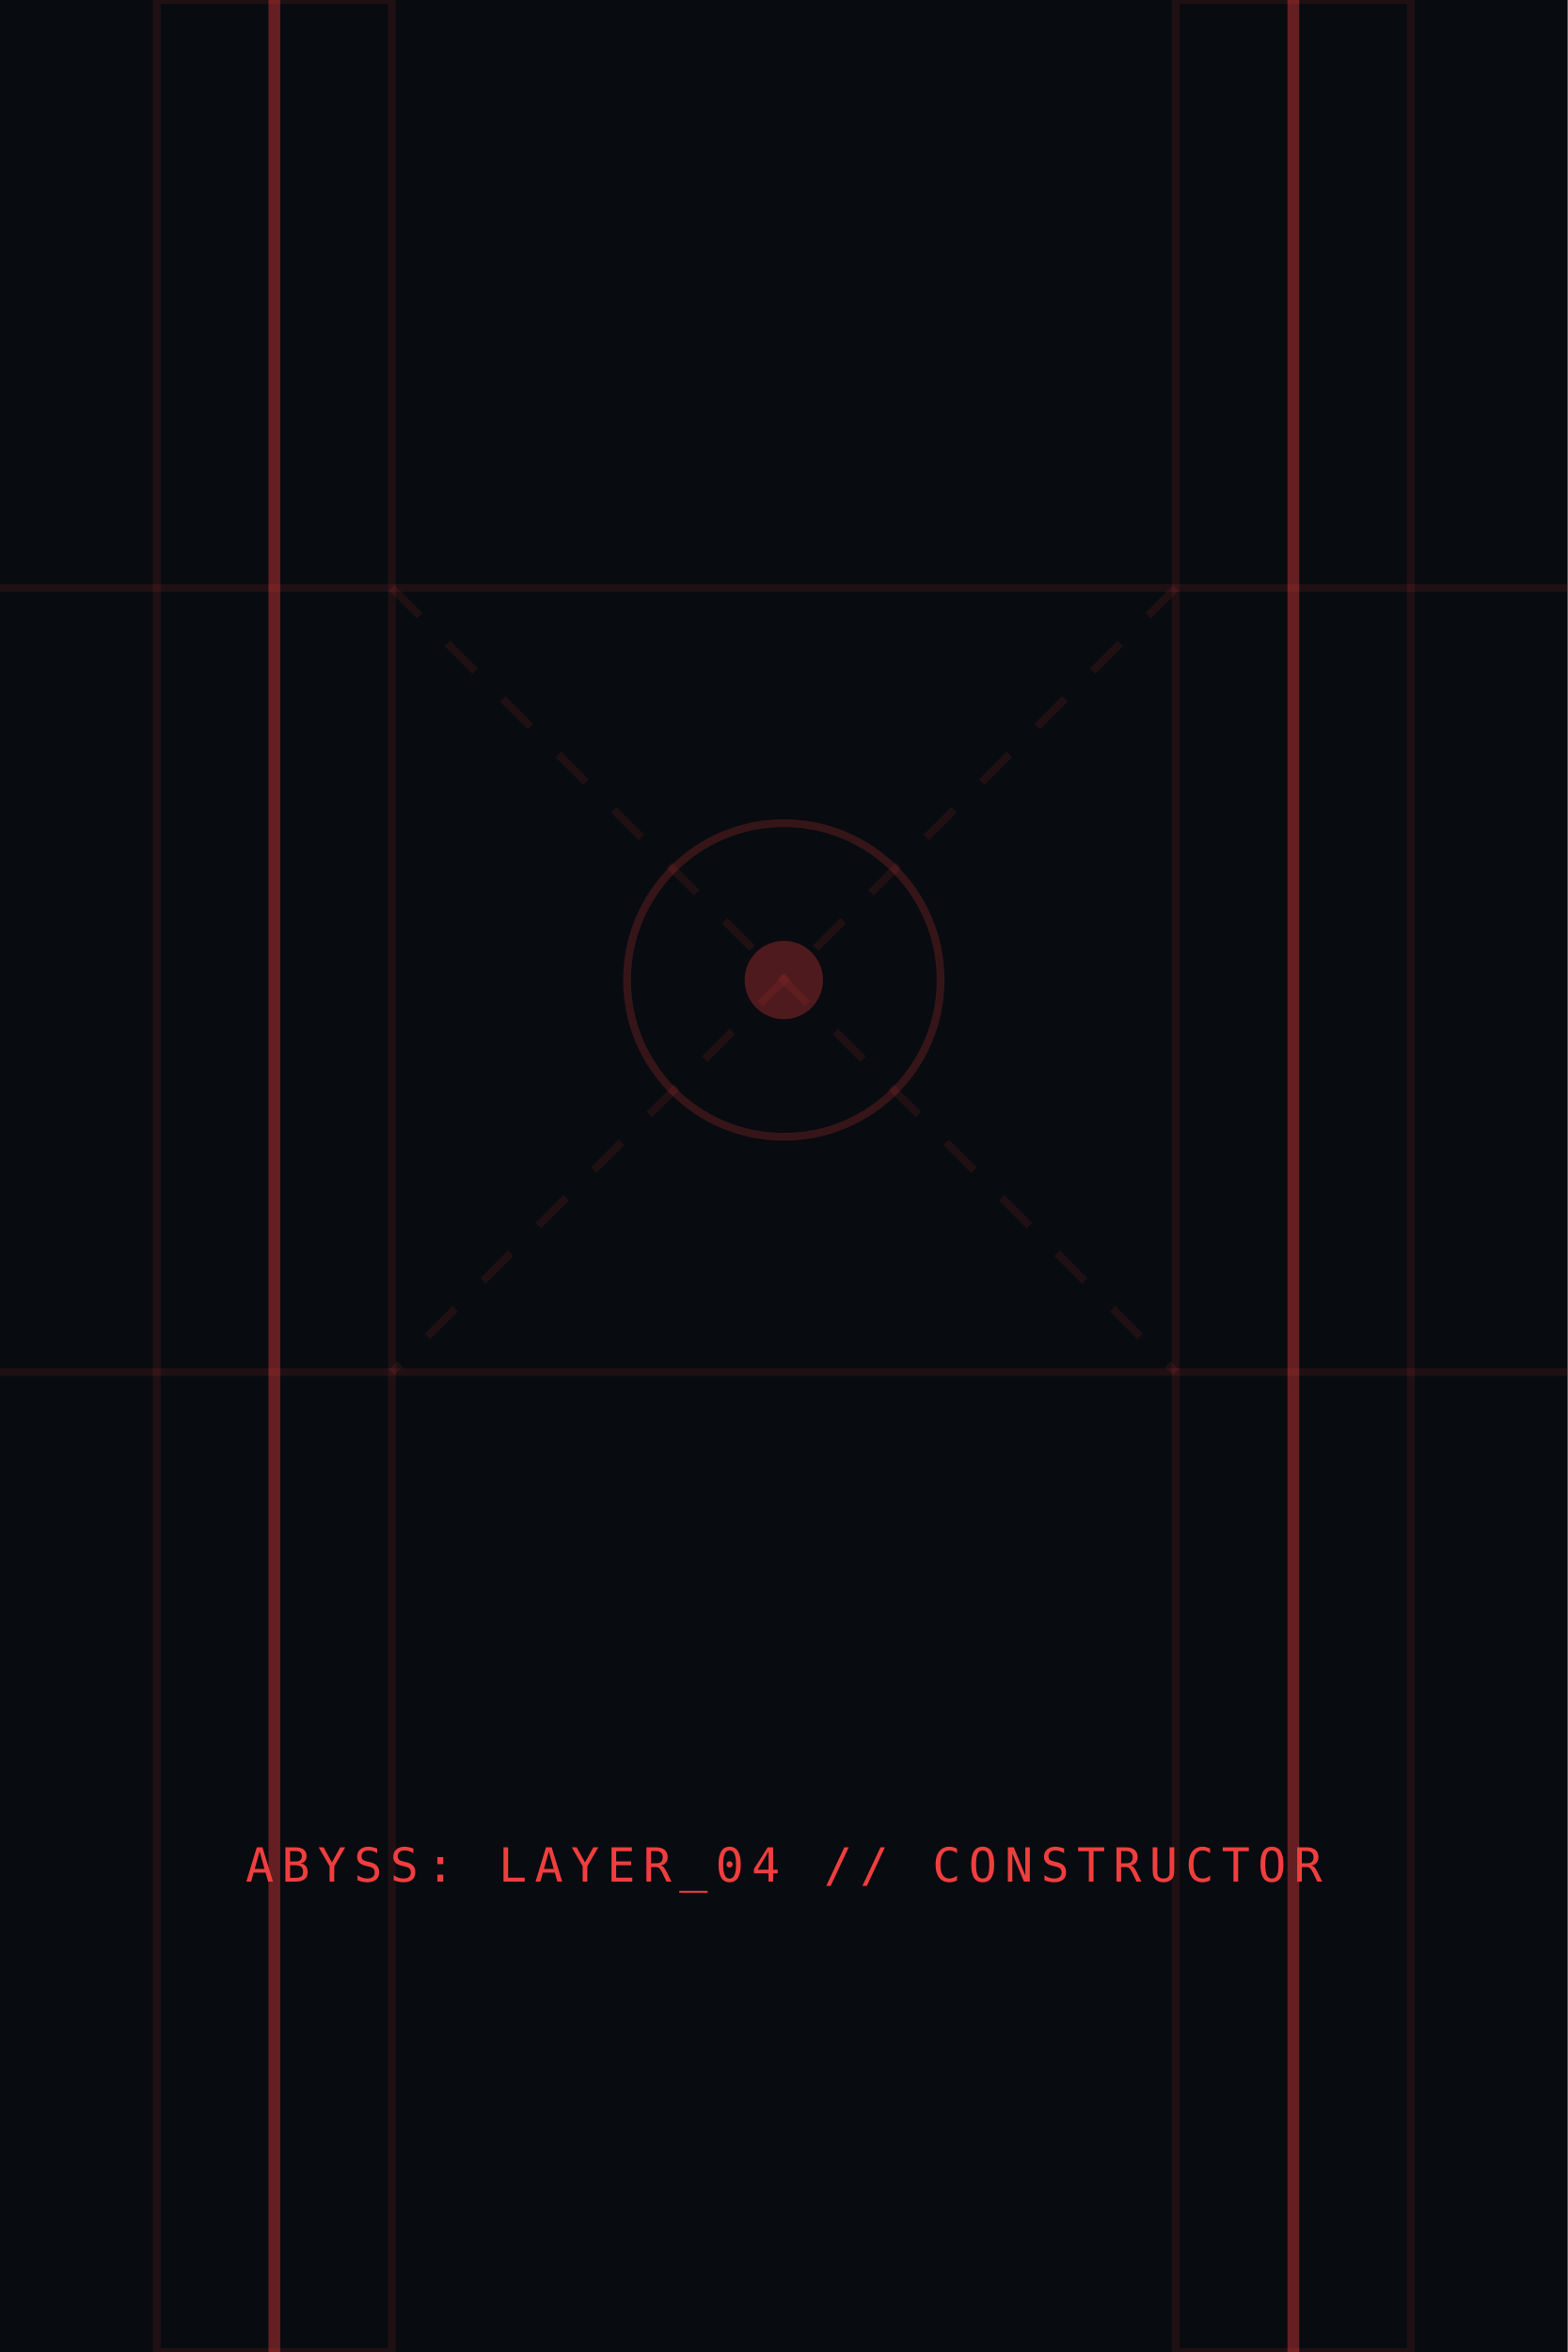
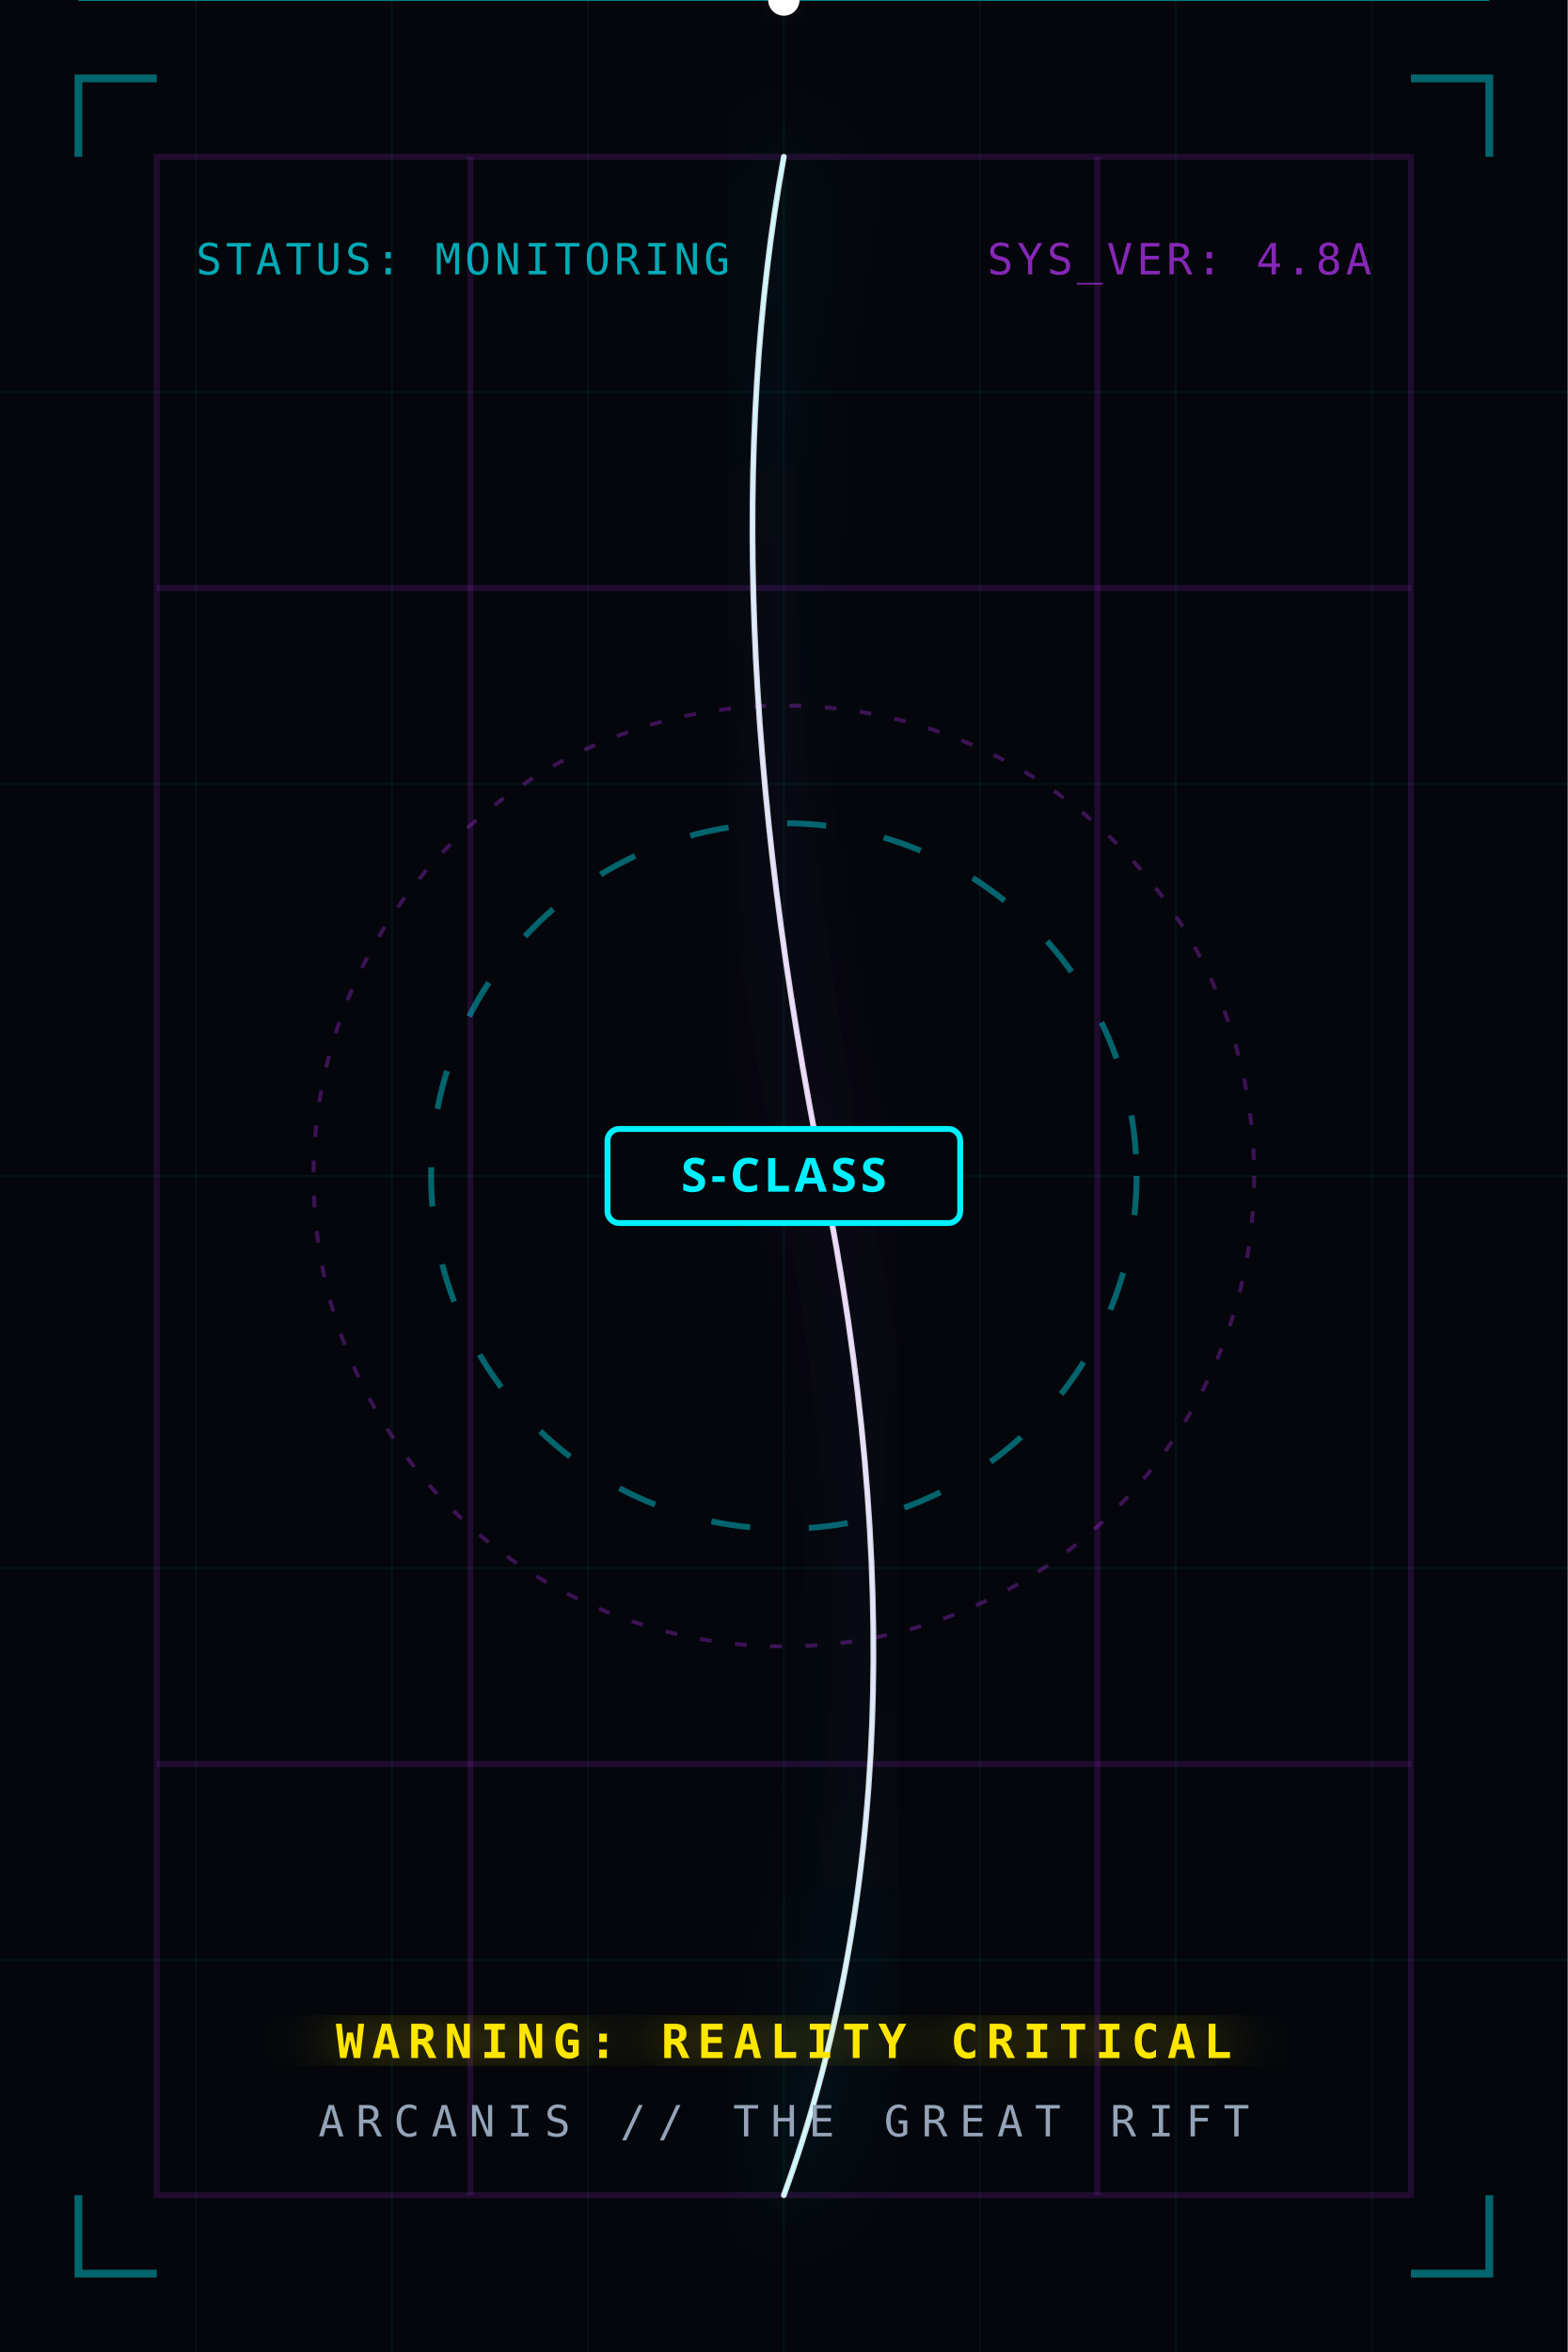
<svg xmlns="http://www.w3.org/2000/svg" viewBox="0 0 400 600" width="100%" height="100%">
-   <rect width="100%" height="100%" fill="#080b10" />
-   <g fill="none" stroke="#f03e3e" stroke-opacity="0.1" stroke-width="2">
-     <rect x="40" y="0" width="60" height="600" />
-     <rect x="300" y="0" width="60" height="600" />
-     <line x1="0" y1="150" x2="400" y2="150" />
-     <line x1="0" y1="350" x2="400" y2="350" />
-     <line x1="100" y1="150" x2="300" y2="350" stroke-dasharray="10,10" />
-     <line x1="300" y1="150" x2="100" y2="350" stroke-dasharray="10,10" />
+   <defs>
+     <filter id="glow-cyan" x="-20%" y="-20%" width="140%" height="140%">
+       <feGaussianBlur stdDeviation="8" result="blur" />
+       <feMerge>
+         <feMergeNode in="blur" />
+         <feMergeNode in="SourceGraphic" />
+       </feMerge>
+     </filter>
+     <filter id="glow-purple" x="-20%" y="-20%" width="140%" height="140%">
+       <feGaussianBlur stdDeviation="12" result="blur" />
+       <feMerge>
+         <feMergeNode in="blur" />
+         <feMergeNode in="SourceGraphic" />
+       </feMerge>
+     </filter>
+     <linearGradient id="rift-grad" x1="0%" y1="0%" x2="0%" y2="100%">
+       <stop offset="0%" stop-color="#00f0ff" />
+       <stop offset="50%" stop-color="#be35ff" />
+       <stop offset="100%" stop-color="#00f0ff" />
+     </linearGradient>
+   </defs>
+   <style>
+     @keyframes scan {
+       0% { transform: translateY(20px); opacity: 0.3; }
+       50% { transform: translateY(580px); opacity: 0.9; }
+       100% { transform: translateY(20px); opacity: 0.3; }
+     }
+     @keyframes pulse-rift {
+       0%, 100% { stroke-width: 4px; filter: drop-shadow(0 0 8px rgba(0, 240, 255, 0.5)); }
+       50% { stroke-width: 7px; filter: drop-shadow(0 0 25px rgba(190, 53, 255, 0.8)); }
+     }
+     @keyframes float-rings {
+       0% { transform: scale(0.9); opacity: 0.2; }
+       50% { transform: scale(1.05); opacity: 0.6; }
+       100% { transform: scale(0.9); opacity: 0.2; }
+     }
+     @keyframes ripple {
+       0% { r: 5px; opacity: 0.8; }
+       100% { r: 80px; opacity: 0; }
+     }
+     .hud-line {
+       stroke: #00f0ff;
+       stroke-opacity: 0.15;
+     }
+     .scanner {
+       animation: scan 6s infinite ease-in-out;
+     }
+     .rift-path {
+       animation: pulse-rift 4s infinite ease-in-out;
+     }
+     .pulse-circle {
+       transform-origin: 200px 300px;
+       animation: float-rings 5s infinite ease-in-out;
+     }
+     .ripple-effect {
+       transform-origin: 200px 300px;
+       animation: ripple 3s infinite linear;
+     }
+   </style>
+   <rect width="100%" height="100%" fill="#04060b" />
+   <g stroke="#00f0ff" stroke-width="0.5" stroke-opacity="0.05">
+     <line x1="50" y1="0" x2="50" y2="600" />
+     <line x1="100" y1="0" x2="100" y2="600" />
+     <line x1="150" y1="0" x2="150" y2="600" />
+     <line x1="200" y1="0" x2="200" y2="600" />
+     <line x1="250" y1="0" x2="250" y2="600" />
+     <line x1="300" y1="0" x2="300" y2="600" />
+     <line x1="350" y1="0" x2="350" y2="600" />
+     <line x1="0" y1="100" x2="400" y2="100" />
+     <line x1="0" y1="200" x2="400" y2="200" />
+     <line x1="0" y1="300" x2="400" y2="300" />
+     <line x1="0" y1="400" x2="400" y2="400" />
+     <line x1="0" y1="500" x2="400" y2="500" />
  </g>
-   <path d="M 70,0 L 70,600" stroke="#f03e3e" stroke-width="3" stroke-opacity="0.4" />
-   <path d="M 330,0 L 330,600" stroke="#f03e3e" stroke-width="3" stroke-opacity="0.4" />
-   <circle cx="200" cy="250" r="40" fill="none" stroke="#f03e3e" stroke-width="2" stroke-opacity="0.2" />
-   <circle cx="200" cy="250" r="10" fill="#f03e3e" fill-opacity="0.3" />
-   <text x="200" y="480" fill="#f03e3e" font-family="monospace" font-size="12" text-anchor="middle" letter-spacing="2">ABYSS: LAYER_04 // CONSTRUCTOR</text>
+   <g stroke="#00f0ff" stroke-width="2" stroke-opacity="0.4" fill="none">
+     <path d="M 20,40 L 20,20 L 40,20" />
+     <path d="M 380,40 L 380,20 L 360,20" />
+     <path d="M 20,560 L 20,580 L 40,580" />
+     <path d="M 380,560 L 380,580 L 360,580" />
+   </g>
+   <g stroke="#be35ff" stroke-width="1.5" stroke-opacity="0.15" fill="none">
+     <rect x="40" y="40" width="320" height="520" />
+     <line x1="40" y1="150" x2="360" y2="150" />
+     <line x1="40" y1="450" x2="360" y2="450" />
+     <line x1="120" y1="40" x2="120" y2="560" />
+     <line x1="280" y1="40" x2="280" y2="560" />
+   </g>
+   <circle cx="200" cy="300" r="0" fill="none" stroke="#be35ff" stroke-width="1.5" class="ripple-effect" filter="url(#glow-purple)" />
+   <circle cx="200" cy="300" r="0" fill="none" stroke="#00f0ff" stroke-width="1" class="ripple-effect" style="animation-delay: 1.5s;" filter="url(#glow-cyan)" />
+   <circle cx="200" cy="300" r="90" fill="none" stroke="#00f0ff" stroke-width="1.5" stroke-dasharray="10,15" stroke-opacity="0.4" class="pulse-circle" />
+   <circle cx="200" cy="300" r="120" fill="none" stroke="#be35ff" stroke-width="1" stroke-dasharray="3,6" stroke-opacity="0.3" class="pulse-circle" style="animation-delay: -2.5s;" />
+   <path d="M 200,40 Q 180,150 210,300 T 200,560" fill="none" stroke="url(#rift-grad)" stroke-linecap="round" class="rift-path" filter="url(#glow-purple)" />
+   <path d="M 200,40 Q 180,150 210,300 T 200,560" fill="none" stroke="#ffffff" stroke-width="1.5" stroke-linecap="round" stroke-opacity="0.8" />
+   <g class="scanner">
+     <line x1="40" y1="0" x2="360" y2="0" stroke="#00f0ff" stroke-width="2" filter="url(#glow-cyan)" />
+     <line x1="20" y1="0" x2="380" y2="0" stroke="#00f0ff" stroke-width="0.5" stroke-opacity="0.5" />
+     <circle cx="200" cy="0" r="4" fill="#ffffff" filter="url(#glow-cyan)" />
+   </g>
+   <g font-family="'Share Tech Mono', monospace" font-size="11" letter-spacing="1">
+     <text x="50" y="70" fill="#00f0ff" fill-opacity="0.7">STATUS: MONITORING</text>
+     <text x="350" y="70" fill="#be35ff" fill-opacity="0.7" text-anchor="end">SYS_VER: 4.8A</text>
+     <rect x="155" y="288" width="90" height="24" fill="#04060b" stroke="#00f0ff" stroke-width="1.5" rx="3" />
+     <text x="200" y="304" fill="#00f0ff" font-family="'Orbitron', sans-serif" font-weight="700" font-size="12" text-anchor="middle" letter-spacing="1">S-CLASS</text>
+     <text x="200" y="525" fill="#ffe600" font-size="12" font-weight="700" text-anchor="middle" letter-spacing="2" filter="url(#glow-cyan)">WARNING: REALITY CRITICAL</text>
+     <text x="200" y="545" fill="#94a3b8" text-anchor="middle" letter-spacing="3">ARCANIS // THE GREAT RIFT</text>
+   </g>
</svg>
